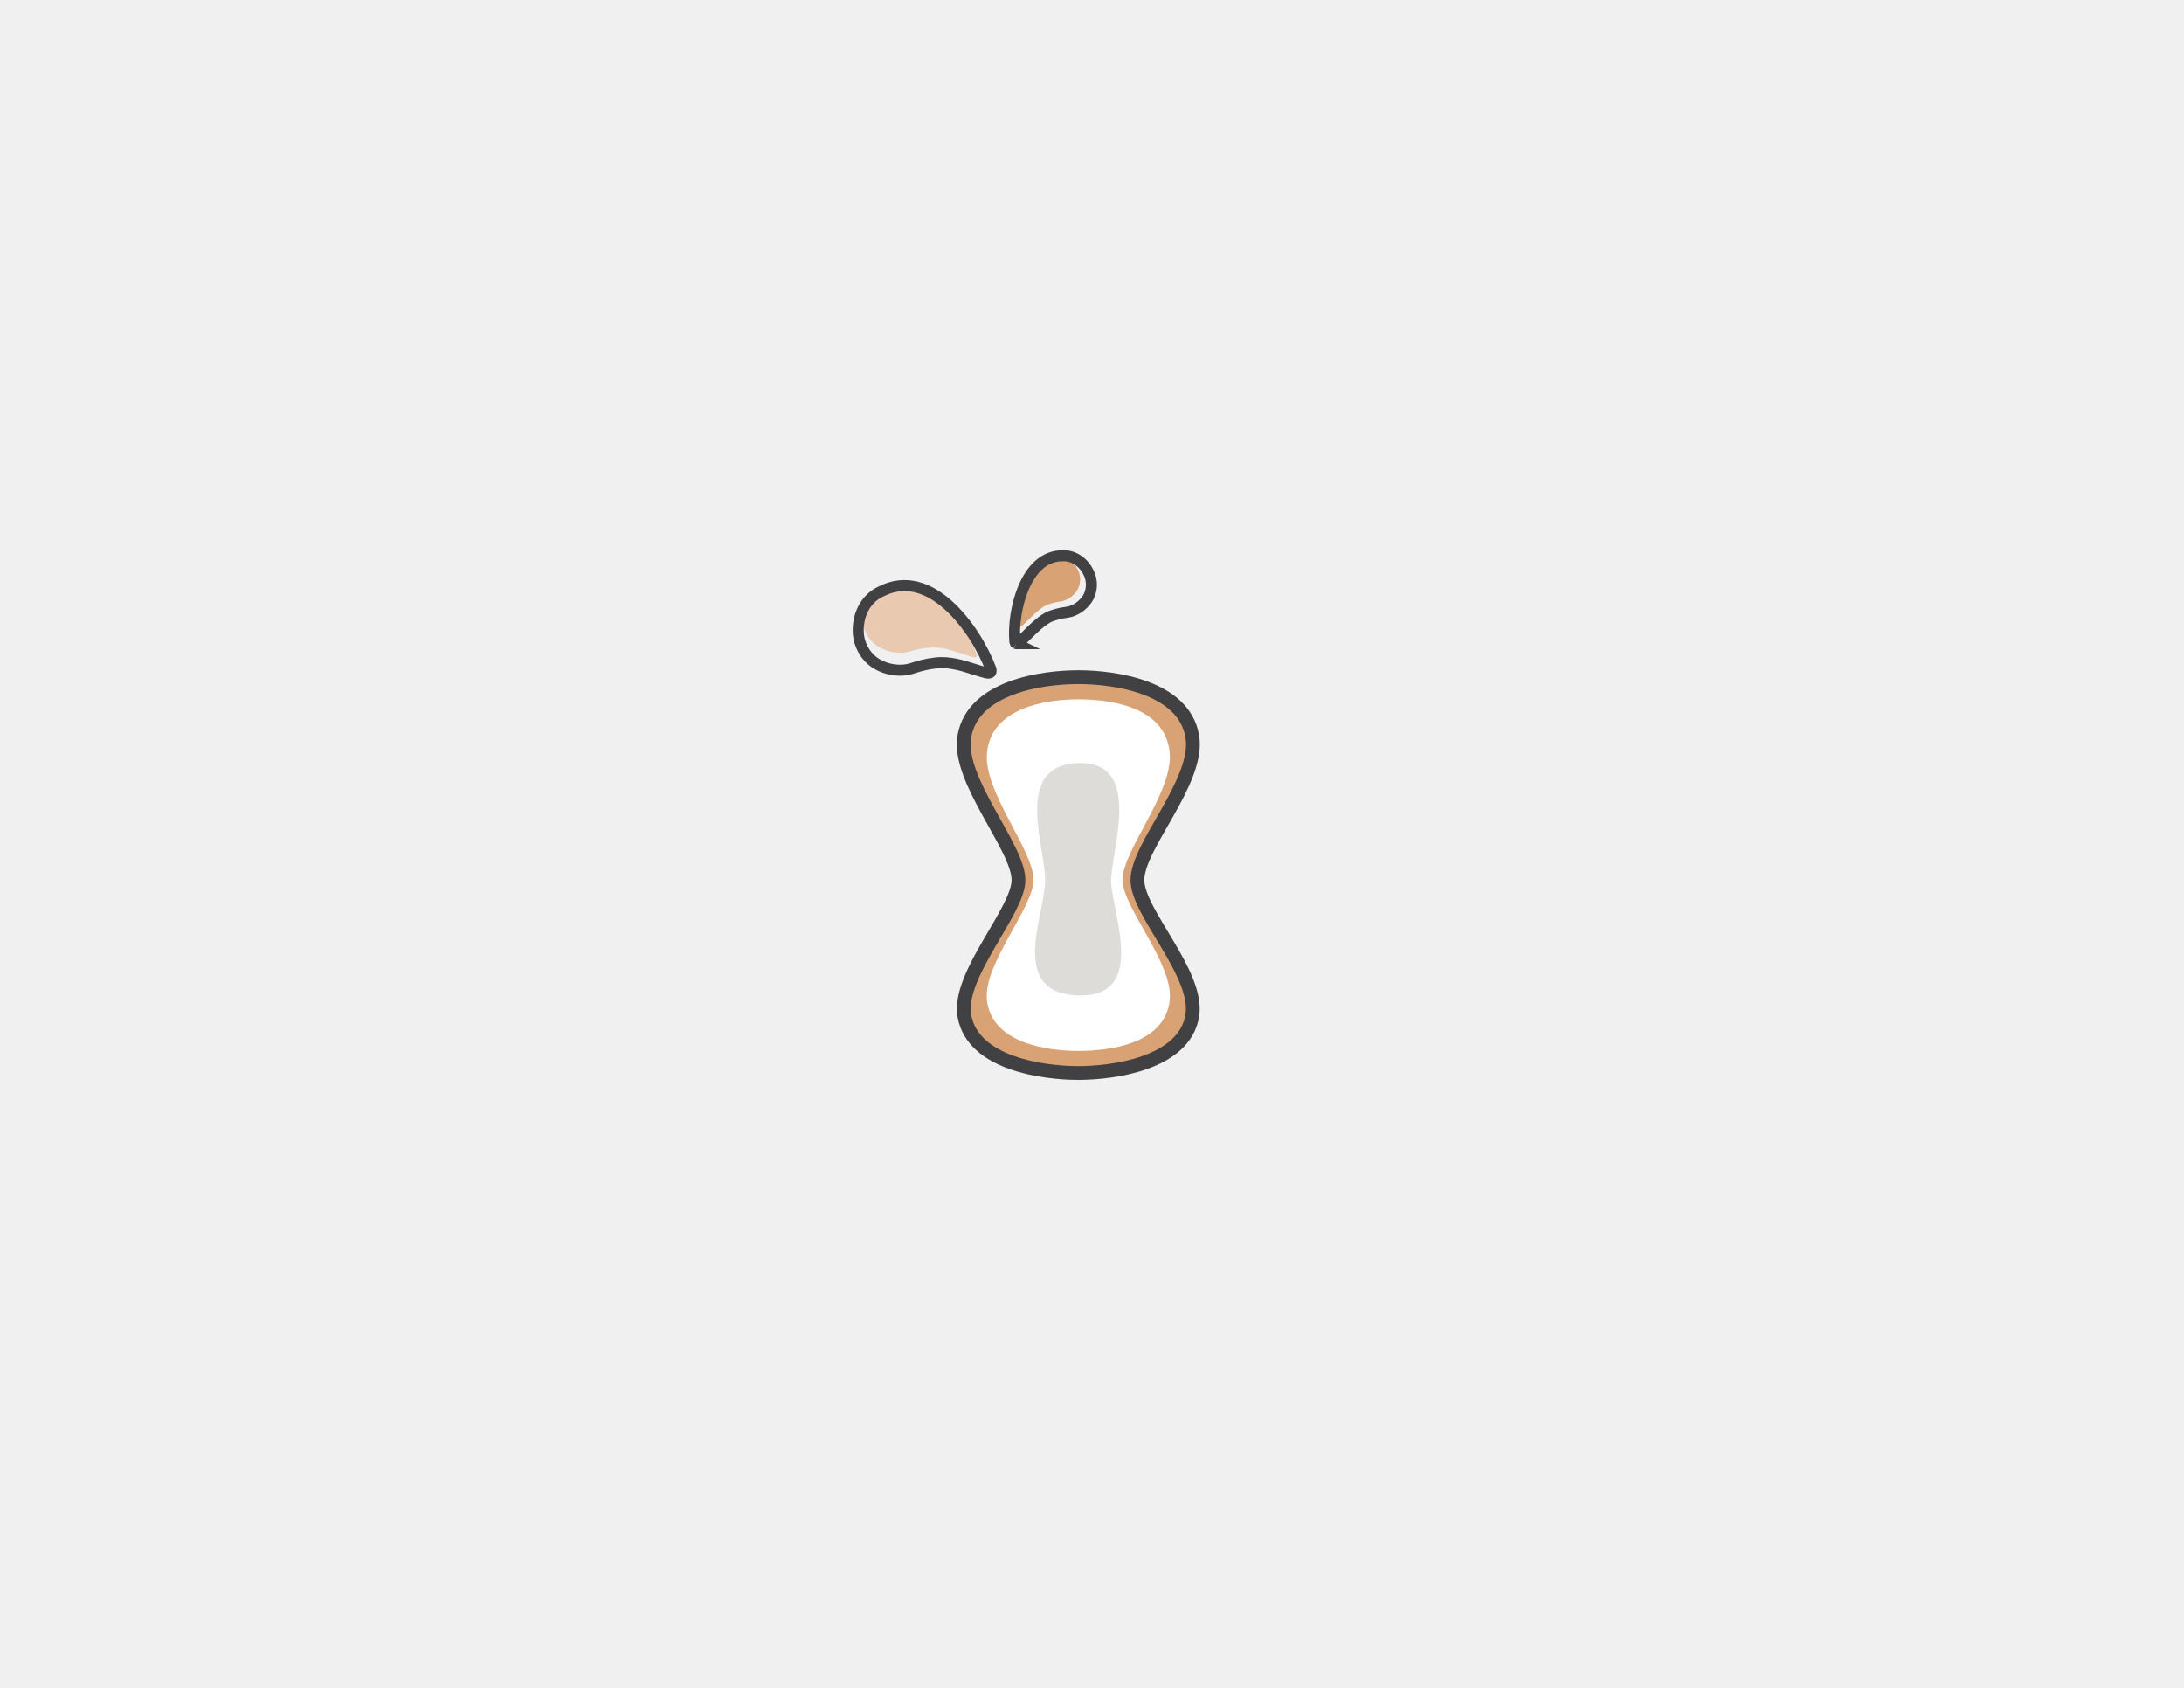
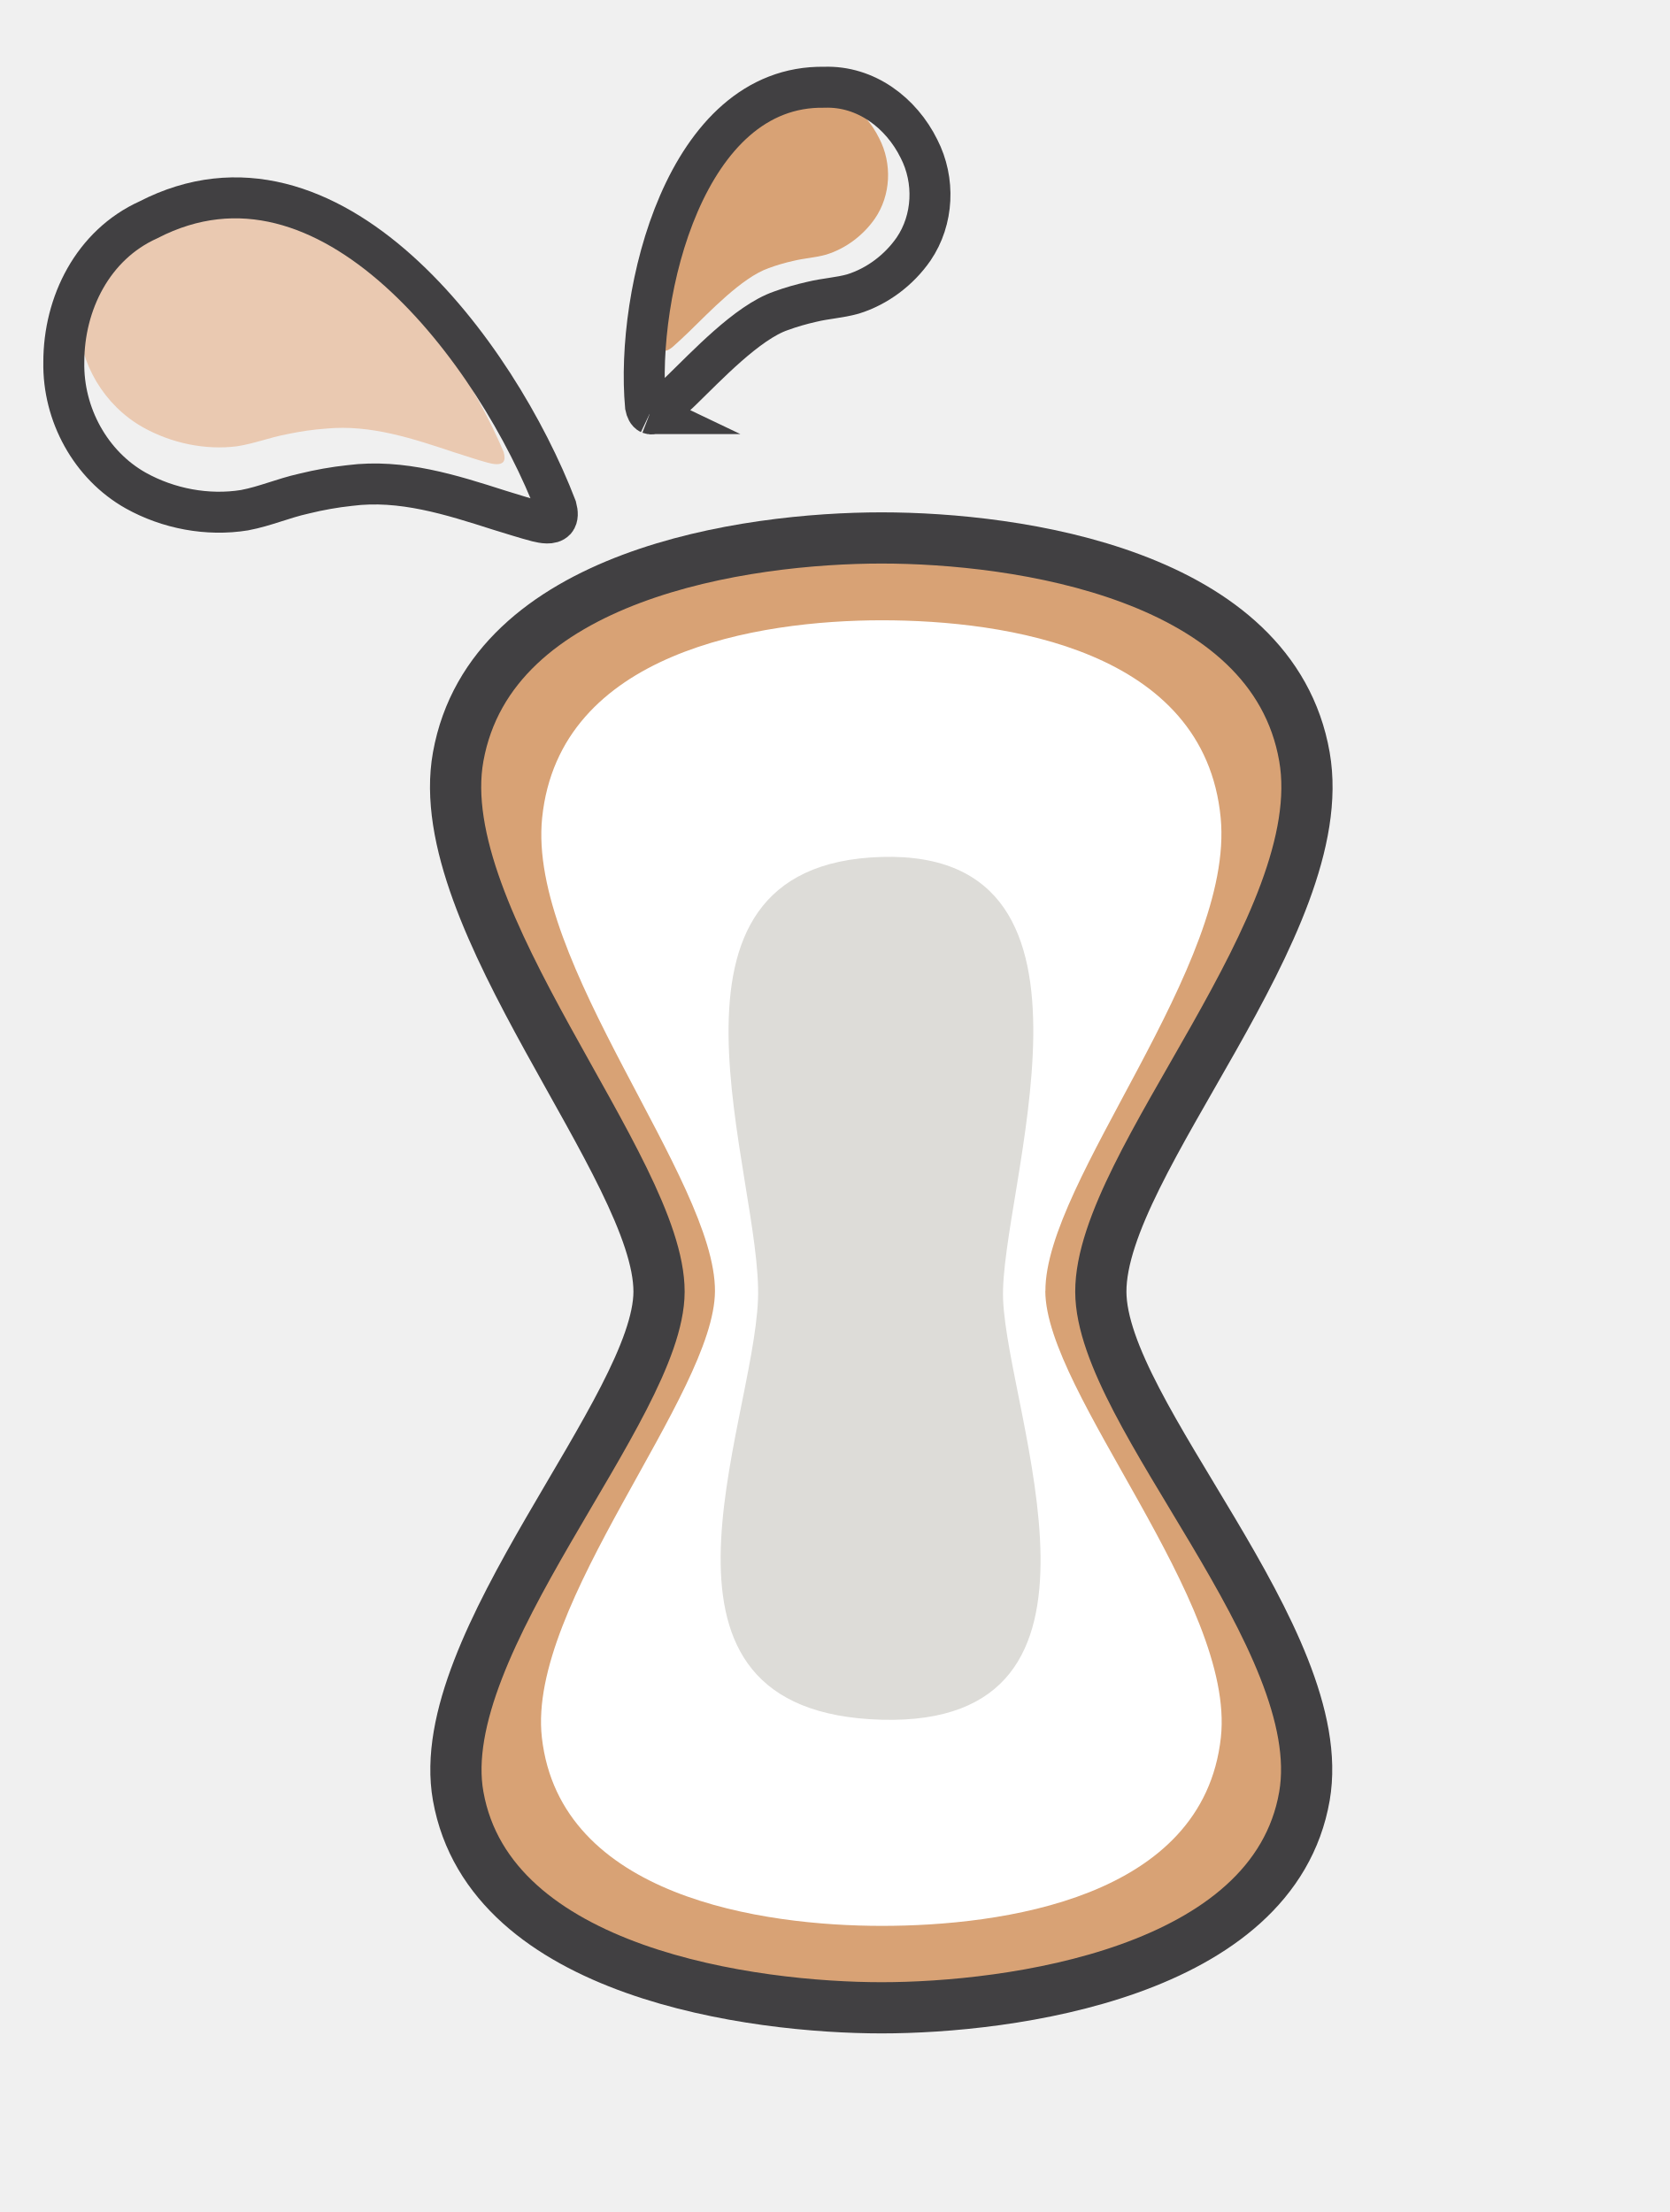
- <svg xmlns="http://www.w3.org/2000/svg" id="Layer_11" data-name="Layer 11" viewBox="0 0 792 612">
+ <svg xmlns="http://www.w3.org/2000/svg" id="Layer_11" version="1.1" viewBox="0 0 163 216">
+   <defs>
+     <style>
+       .st0 {
+         stroke-width: 5px;
+       }
+ 
+       .st0, .st1 {
+         stroke: #414042;
+       }
+ 
+       .st0, .st1, .st2 {
+         fill: none;
+         stroke-miterlimit: 10;
+       }
+ 
+       .st3 {
+         fill: #eac9b1;
+       }
+ 
+       .st4 {
+         fill: #fff;
+       }
+ 
+       .st5 {
+         fill: #dddcd8;
+       }
+ 
+       .st1 {
+         stroke-width: 4px;
+       }
+ 
+       .st2 {
+         stroke: #d8a275;
+         stroke-width: 10px;
+       }
+ 
+       .st6 {
+         fill: #d8a275;
+       }
+     </style>
+   </defs>
  <g>
-     <path d="M409.4,319.11c.12,10.67,20.27,32.25,18.46,46.33-2.15,16.7-24.56,19.62-36.79,19.62-12.09,0-34.63-3.08-36.86-19.62-1.86-13.8,18.09-35.54,18.21-46.33.13-11.26-20.92-34.2-18.75-49.34,2.44-17,24.92-20.24,37.39-20.24,12.4,0,35,3.2,37.33,20.24,2.13,15.56-19.13,37.59-19,49.34Z" fill="none" stroke="#d8a275" stroke-miterlimit="10" stroke-width="10" />
-     <path d="M412.47,319.14c.03,11.9,22.51,33.97,19.88,49.25-3,17.34-28.9,20.67-41.28,20.67-12.58,0-38.25-3.32-41.34-20.67-2.65-14.88,19.58-37.92,19.61-49.25.03-12.04-22.47-36.37-19.61-52.24,3.22-17.86,28.15-21.37,41.34-21.37,13.04,0,38.17,3.49,41.28,21.37,2.84,16.32-19.91,39.64-19.88,52.24Z" fill="none" stroke="#414042" stroke-miterlimit="10" stroke-width="5" />
-     <path d="M407.05,319.07c.04,9.95,18.58,30.36,17.14,43.59-1.72,15.77-21.51,18.4-33.1,18.4-11.49,0-31.43-2.81-33.19-18.4-1.47-13.01,16.86-33.5,16.9-43.59.04-10.89-18.34-32.09-16.87-46.23,1.68-16.17,21.06-19.27,33.17-19.27,12.12,0,31.49,2.89,33.07,19.27,1.39,14.4-17.15,35.48-17.11,46.23Z" fill="#fff" />
-     <path d="M402.93,319.91c.47,11.3,13.23,41.71-11.87,41.02-25.28-.7-12.58-28.34-12.06-41.02.49-11.97-12.17-42.52,12.06-43.23,24.11-.71,11.44,32.88,11.87,43.23Z" fill="#dddcd8" />
+     <path class="st2" d="M104.4,126.11c.12,10.67,20.27,32.25,18.46,46.33-2.15,16.7-24.56,19.62-36.79,19.62s-34.63-3.08-36.86-19.62c-1.86-13.8,18.09-35.54,18.21-46.33.13-11.26-20.92-34.2-18.75-49.34,2.44-17,24.92-20.24,37.39-20.24s35,3.2,37.33,20.24c2.13,15.56-19.13,37.59-19,49.34h.01Z" />
+     <path class="st0" d="M107.47,126.14c.03,11.9,22.51,33.97,19.88,49.25-3,17.34-28.9,20.67-41.28,20.67s-38.25-3.32-41.34-20.67c-2.65-14.88,19.58-37.92,19.61-49.25.03-12.04-22.47-36.37-19.61-52.24,3.22-17.86,28.15-21.37,41.34-21.37s38.17,3.49,41.28,21.37c2.84,16.32-19.91,39.64-19.88,52.24h0Z" />
+     <path class="st4" d="M102.05,126.07c.04,9.95,18.58,30.36,17.14,43.59-1.72,15.77-21.51,18.4-33.1,18.4s-31.43-2.81-33.19-18.4c-1.47-13.01,16.86-33.5,16.9-43.59.04-10.89-18.34-32.09-16.87-46.23,1.68-16.17,21.06-19.27,33.17-19.27s31.49,2.89,33.07,19.27c1.39,14.4-17.15,35.48-17.11,46.23h-.01Z" />
+     <path class="st5" d="M97.93,126.91c.47,11.3,13.23,41.71-11.87,41.02-25.28-.7-12.58-28.34-12.06-41.02.49-11.97-12.17-42.52,12.06-43.23,24.11-.71,11.44,32.88,11.87,43.23Z" />
  </g>
-   <path d="M369.8,227.22c-.16-.08-.27-.29-.33-.58-.8-8.81,3.09-25.12,13.98-24.93,3.23-.11,6.01,1.99,7.39,4.81,1.27,2.46,1.14,5.55-.43,7.83-1.14,1.64-2.84,2.92-4.74,3.51-1.1.31-2.09.34-3.24.62-.8.18-1.6.41-2.38.7-2.63.91-5.86,4.36-7.8,6.23-.51.48-1.02.98-1.55,1.44-.25.21-.61.48-.89.37h-.02Z" fill="#d8a275" />
-   <path d="M368.43,233.39c-.21-.1-.34-.37-.41-.72-1-11.01,3.86-31.38,17.46-31.15,4.04-.14,7.5,2.48,9.24,6.01,1.58,3.08,1.42,6.93-.53,9.79-1.42,2.05-3.54,3.65-5.92,4.39-1.37.38-2.61.42-4.05.77-1.01.23-2,.51-2.98.87-3.29,1.13-7.32,5.45-9.74,7.79-.64.6-1.28,1.22-1.94,1.79-.31.26-.76.6-1.12.46h-.02Z" fill="none" stroke="#414042" stroke-miterlimit="10" stroke-width="4" />
-   <path d="M354.13,238.11c.17-.21.16-.57.03-1-5.33-12.56-19.81-31.15-34.75-24.05-4.56,1.88-6.87,6.49-6.72,11.23.05,4.17,2.47,8.32,6.31,10.46,2.77,1.54,6.06,2.22,9.13,1.83,1.74-.27,3.14-.85,4.93-1.19,1.25-.26,2.52-.45,3.81-.54,4.31-.41,8.49.99,12.54,2.34,1.06.33,2.13.7,3.2.99.5.13,1.19.28,1.51-.06l.02-.02Z" fill="#eac9b1" />
-   <path d="M359.24,243.78c.21-.26.21-.7.07-1.22-5.8-15.11-22.11-37.25-39.83-28.09-5.4,2.44-8.26,8.14-8.25,13.91-.09,5.08,2.61,10.04,7.02,12.52,3.19,1.78,7.02,2.5,10.62,1.92,2.05-.39,3.71-1.15,5.81-1.62,1.47-.36,2.96-.63,4.47-.79,5.05-.65,9.9.91,14.6,2.41,1.23.37,2.47.78,3.7,1.1.58.14,1.39.3,1.77-.12l.02-.02Z" fill="none" stroke="#414042" stroke-miterlimit="10" stroke-width="4" />
+   <path class="st6" d="M64.8,34.22c-.16-.08-.27-.29-.33-.58-.8-8.81,3.09-25.12,13.98-24.93,3.23-.11,6.01,1.99,7.39,4.81,1.27,2.46,1.14,5.55-.43,7.83-1.14,1.64-2.84,2.92-4.74,3.51-1.1.31-2.09.34-3.24.62-.8.18-1.6.41-2.38.7-2.63.91-5.86,4.36-7.8,6.23-.51.48-1.02.98-1.55,1.44-.25.21-.61.48-.89.37h-.02,0Z" />
+   <path class="st1" d="M63.43,40.39c-.21-.1-.34-.37-.41-.72-1-11.01,3.86-31.38,17.46-31.15,4.04-.14,7.5,2.48,9.24,6.01,1.58,3.08,1.42,6.93-.53,9.79-1.42,2.05-3.54,3.65-5.92,4.39-1.37.38-2.61.42-4.05.77-1.01.23-2,.51-2.98.87-3.29,1.13-7.32,5.45-9.74,7.79-.64.6-1.28,1.22-1.94,1.79-.31.26-.76.6-1.12.46h-.02.01Z" />
+   <path class="st3" d="M49.13,45.11c.17-.21.16-.57.03-1-5.33-12.56-19.81-31.15-34.75-24.05-4.56,1.88-6.87,6.49-6.72,11.23.05,4.17,2.47,8.32,6.31,10.46,2.77,1.54,6.06,2.22,9.13,1.83,1.74-.27,3.14-.85,4.93-1.19,1.25-.26,2.52-.45,3.81-.54,4.31-.41,8.49.99,12.54,2.34,1.06.33,2.13.7,3.2.99.5.13,1.19.28,1.51-.06l.02-.02h-.01Z" />
+   <path class="st1" d="M54.24,50.78c.21-.26.21-.7.07-1.22-5.8-15.11-22.11-37.25-39.83-28.09-5.4,2.44-8.26,8.14-8.25,13.91-.09,5.08,2.61,10.04,7.02,12.52,3.19,1.78,7.02,2.5,10.62,1.92,2.05-.39,3.71-1.15,5.81-1.62,1.47-.36,2.96-.63,4.47-.79,5.05-.65,9.9.91,14.6,2.41,1.23.37,2.47.78,3.7,1.1.58.14,1.39.3,1.77-.12l.02-.02h0Z" />
</svg>
